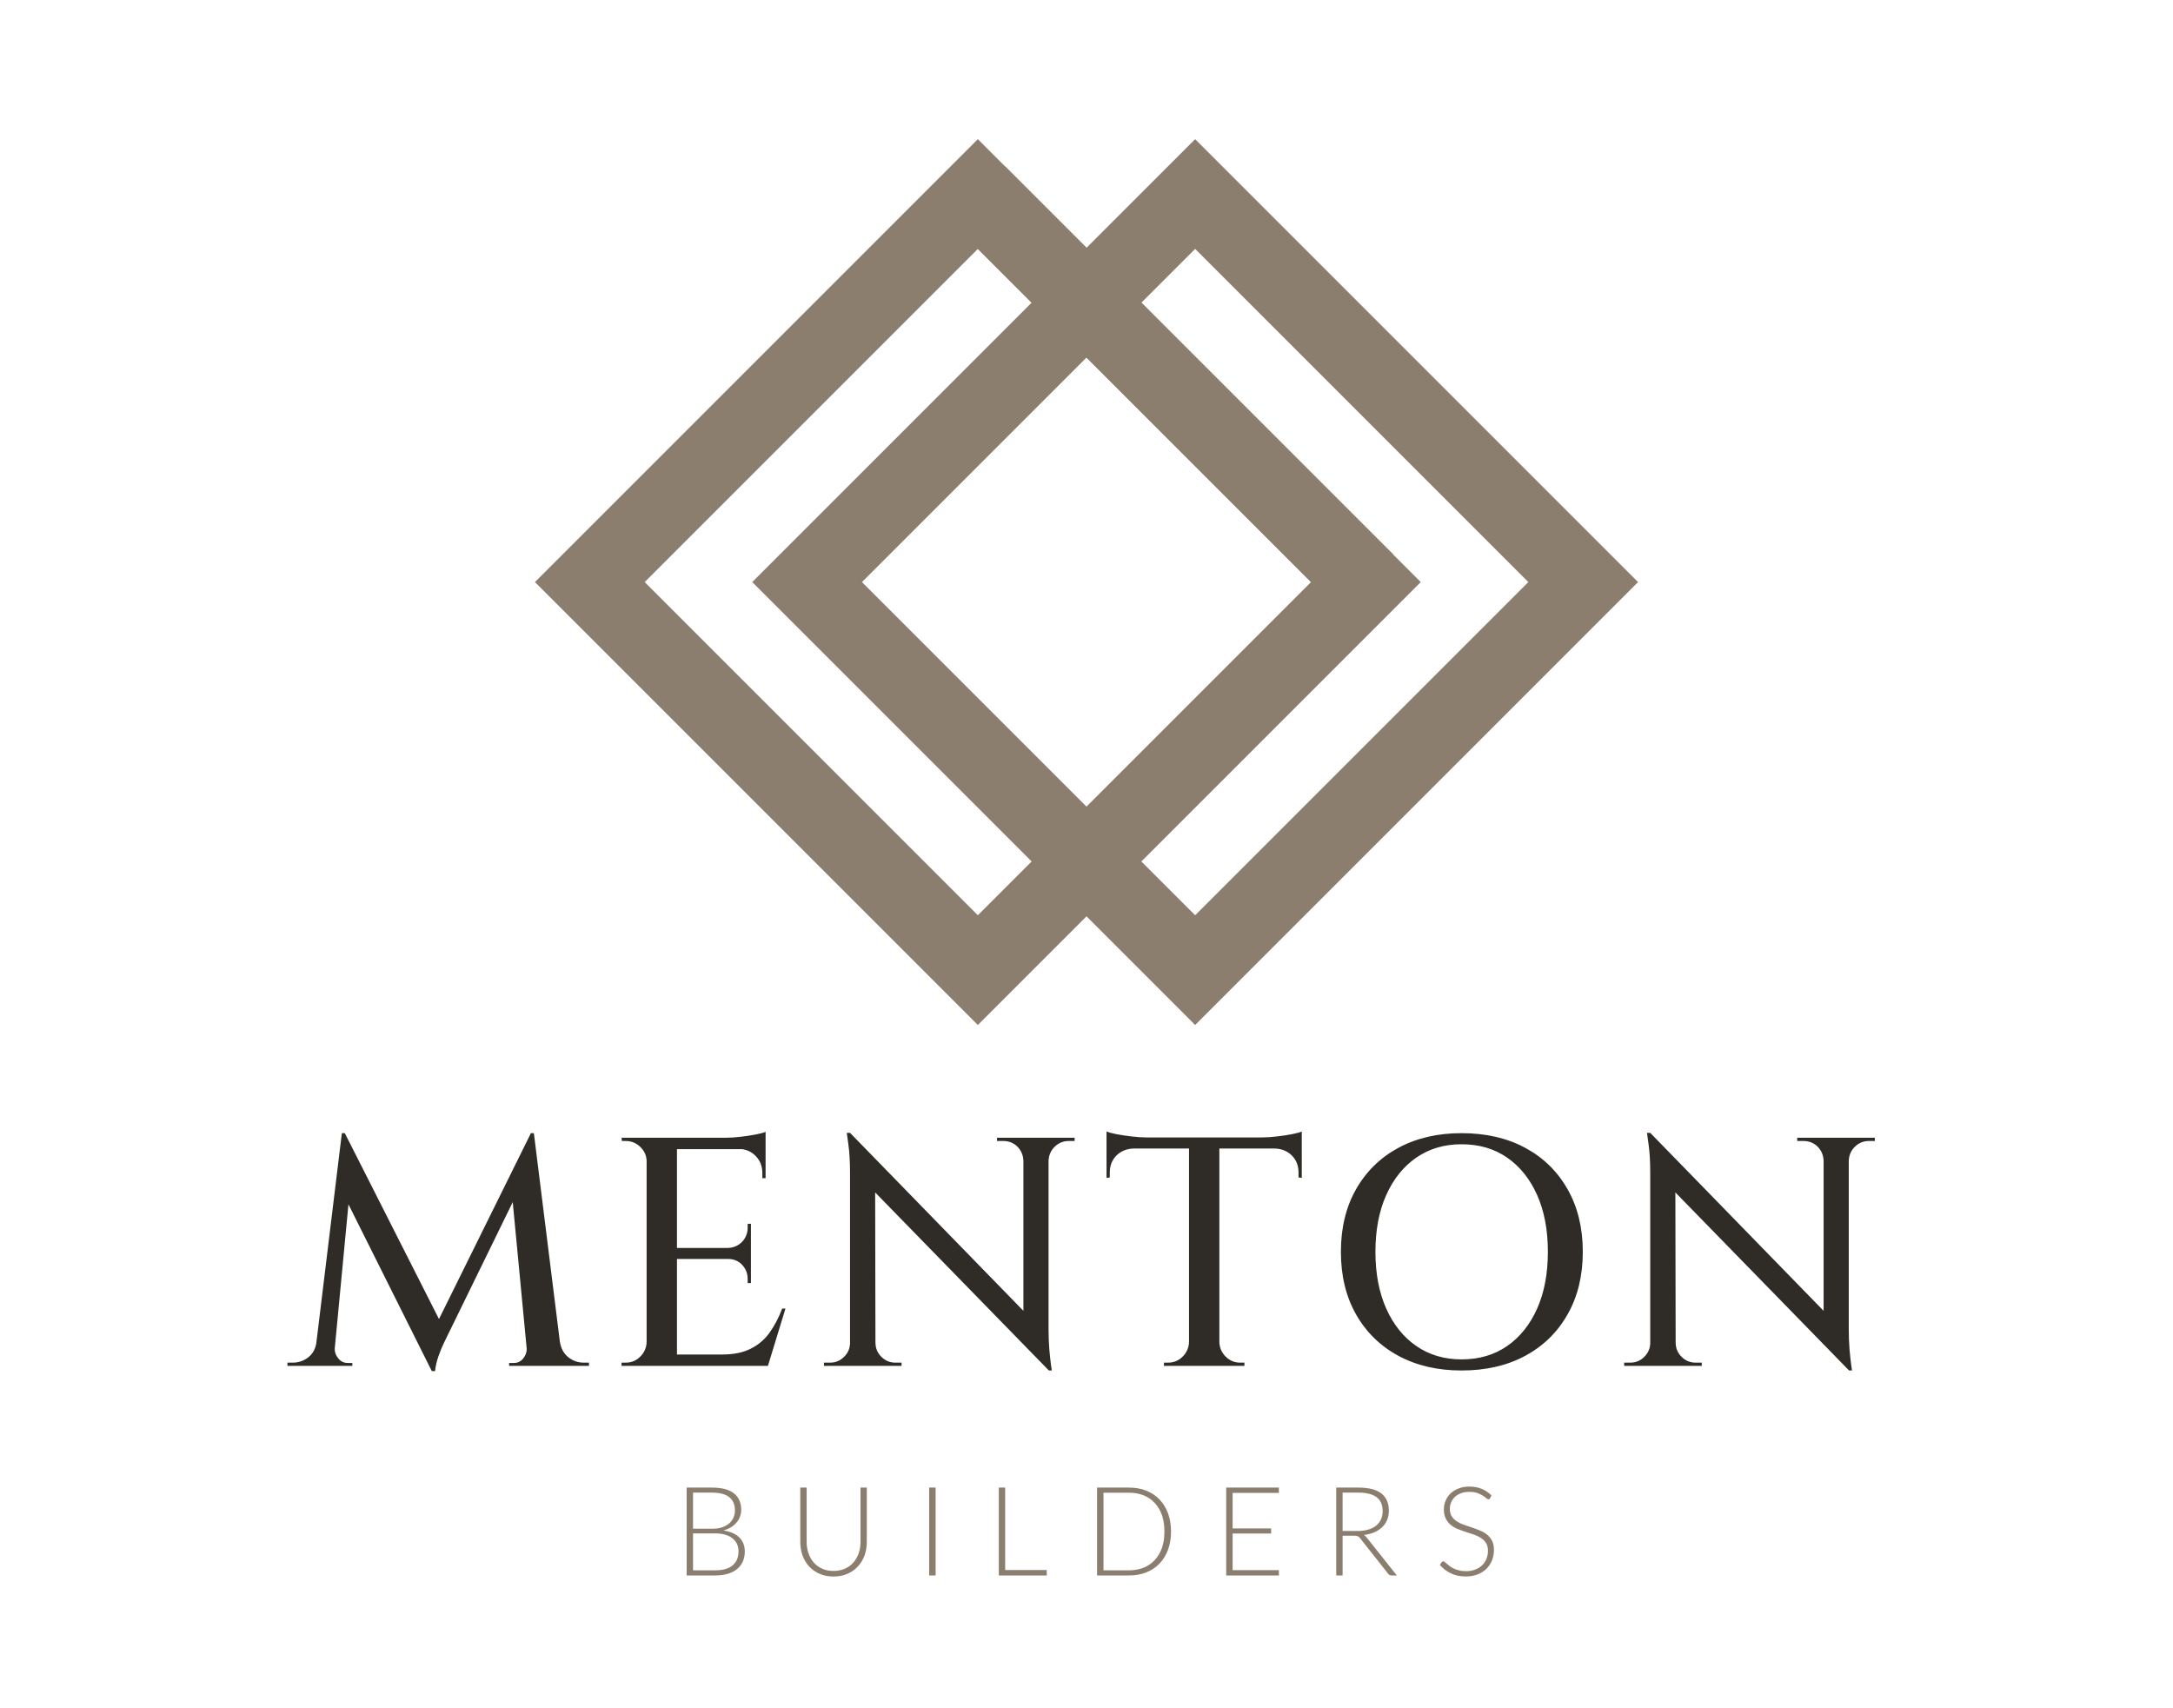
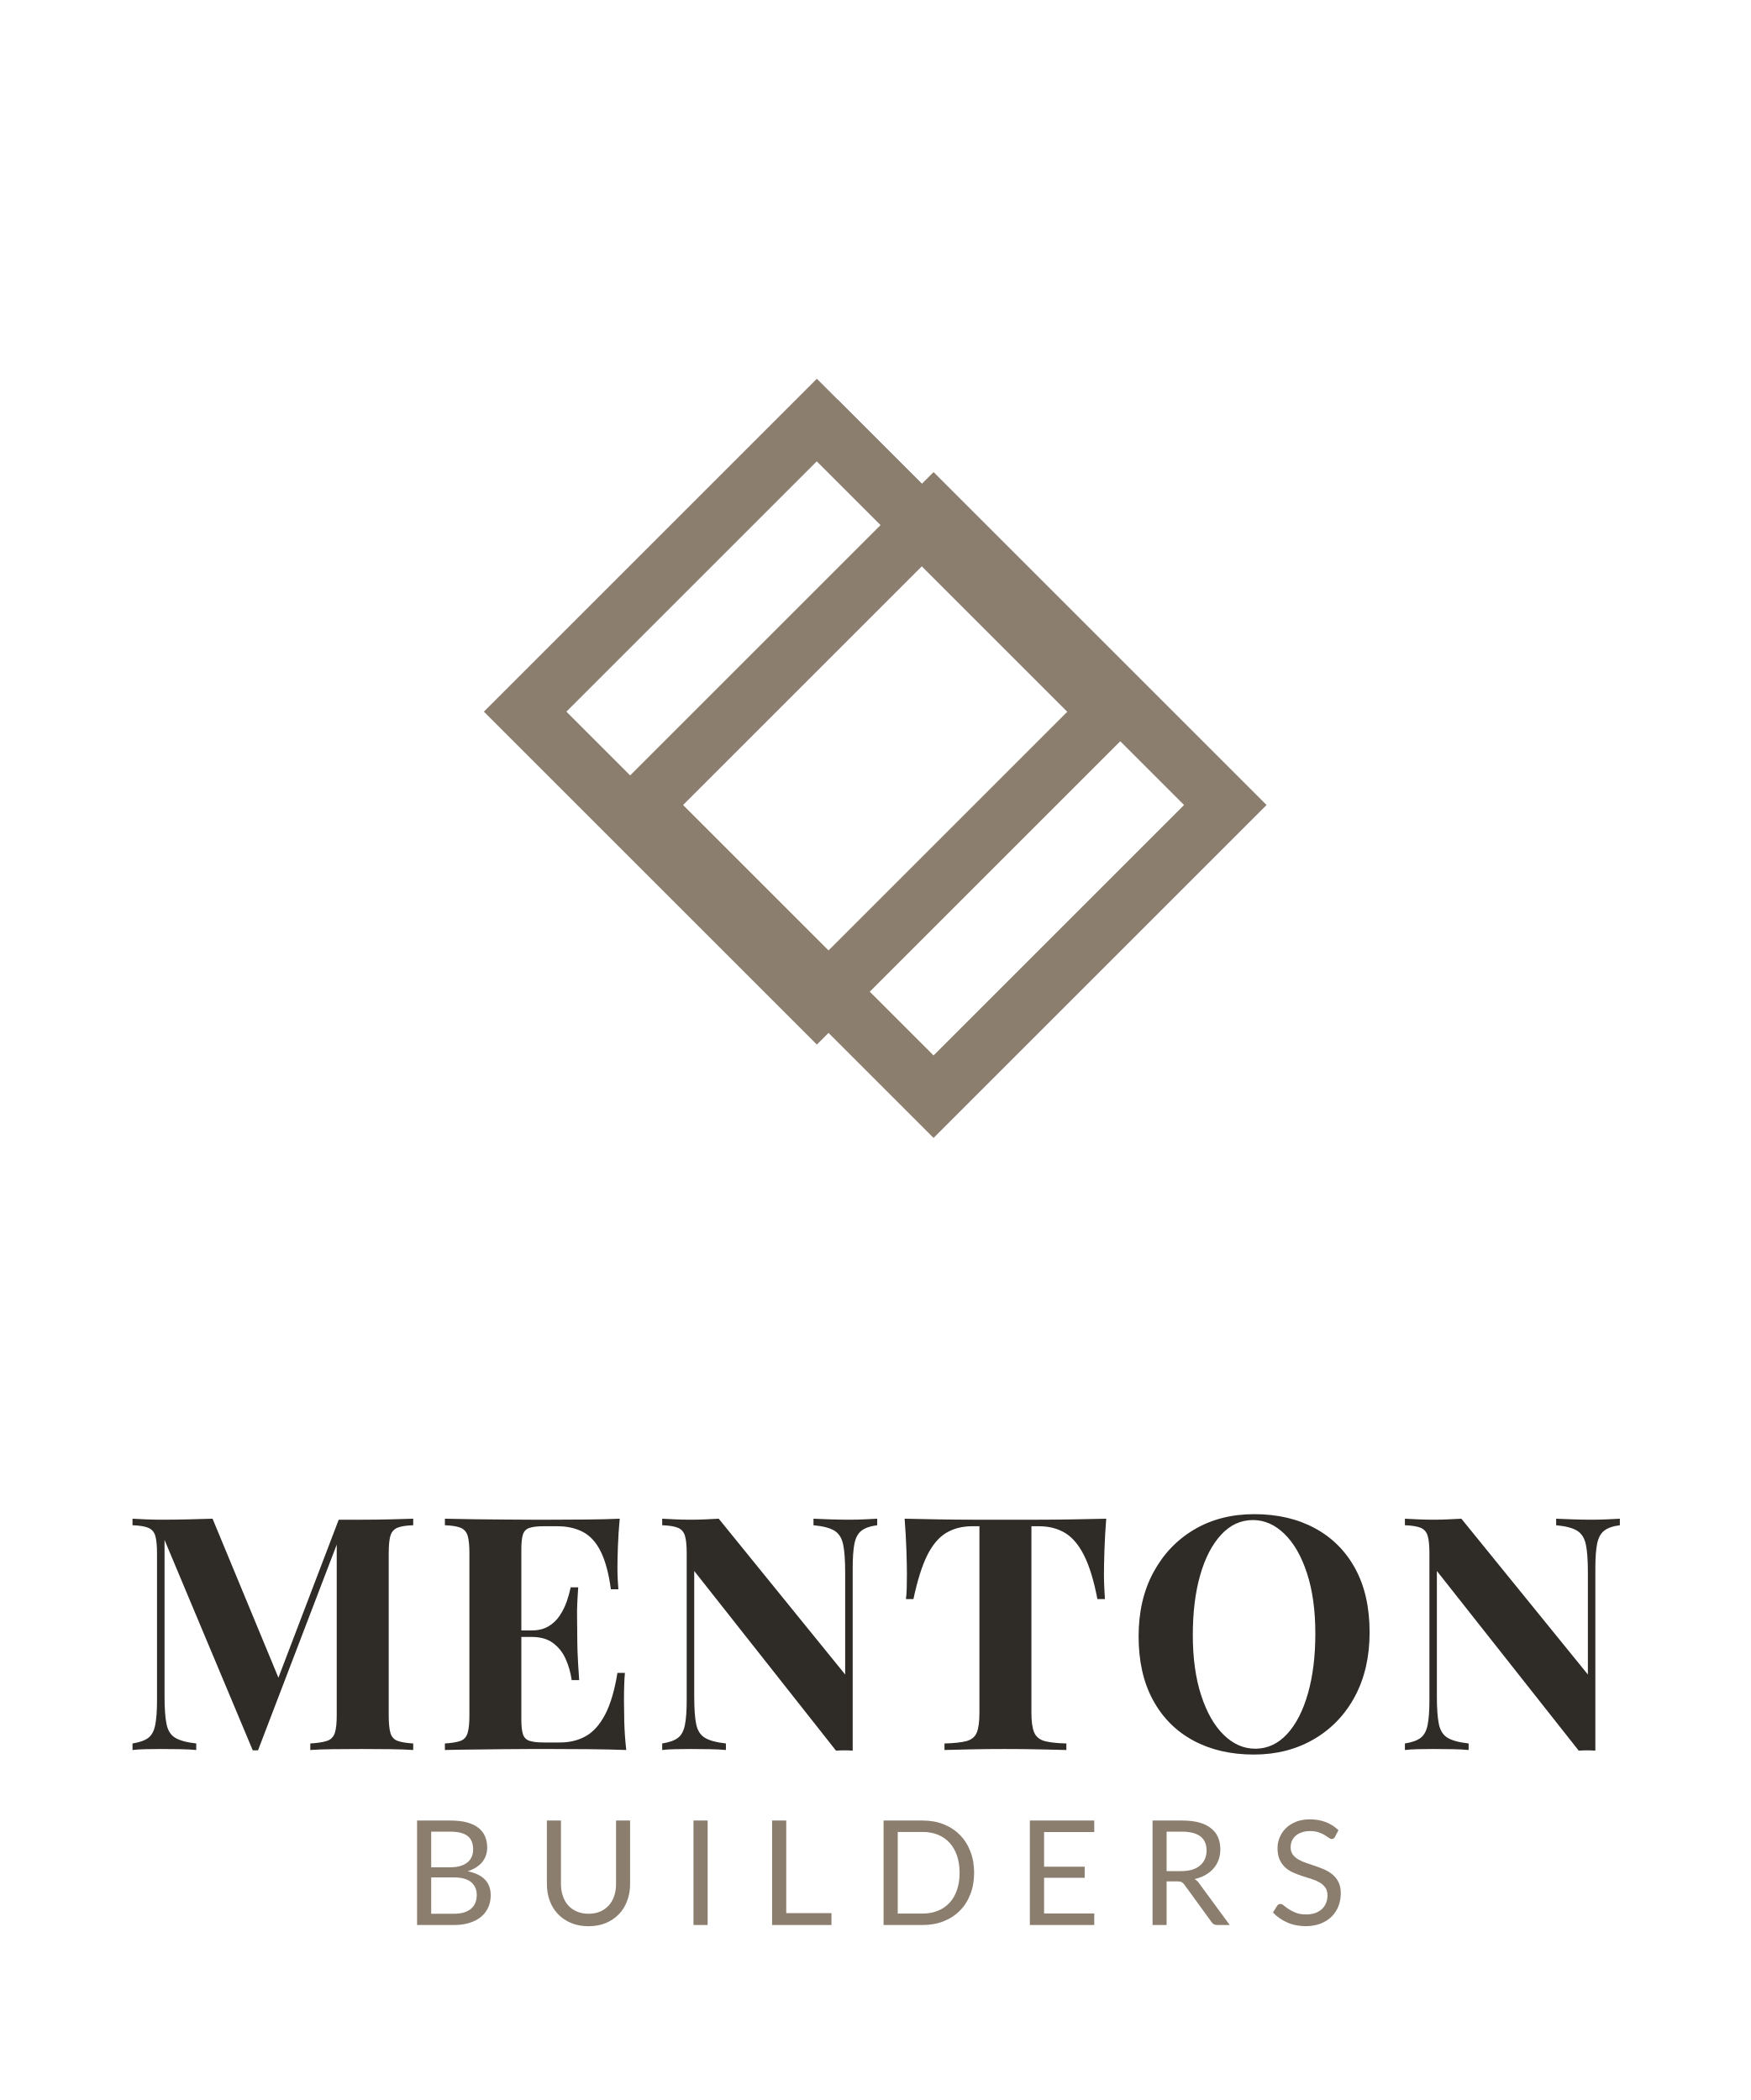
- <svg xmlns="http://www.w3.org/2000/svg" viewBox="0 0 280 220" width="280" height="220" role="img" aria-labelledby="title desc">
+ <svg xmlns="http://www.w3.org/2000/svg" viewBox="0 0 300 360" width="300" height="360" role="img" aria-labelledby="title desc">
  <g fill="none" stroke="#8C7E6E" stroke-width="10" stroke-linejoin="miter" stroke-miterlimit="10">
-     <polygon points="126,25 176,75 126,125 76,75" />
-     <polygon points="154,25 204,75 154,125 104,75" />
-     <line x1="126" y1="25" x2="176" y2="75" />
+     <polygon points="140,72 190,122 140,172 90,122" />
+     <polygon points="160,88 210,138 160,188 110,138" />
+     <line x1="140" y1="72" x2="190" y2="122" />
  </g>
-   <path fill="#2F2C28" d="M54.72 173.69L68.41 146.01L68.75 149.41L57.58 172.26Q57.58 172.26 57.22 173.00Q56.86 173.73 56.50 174.74Q56.15 175.75 56.06 176.67L56.06 176.67L55.64 176.67L54.72 173.69ZM40.78 172.93L41.70 172.93L41.70 176L37.04 176L37.04 175.58Q37.08 175.58 37.39 175.58Q37.71 175.58 37.71 175.58L37.71 175.58Q38.84 175.58 39.73 174.89Q40.61 174.19 40.78 172.93L40.78 172.93ZM42.83 173.61L43.13 173.61Q43.13 173.65 43.13 173.69Q43.13 173.73 43.13 173.82L43.13 173.82Q43.13 174.49 43.61 175.06Q44.09 175.62 44.77 175.62L44.77 175.62L45.40 175.62L45.40 176L42.83 176L42.83 173.61ZM40.40 176L44.05 146.01L44.43 146.01L45.48 149.08L42.92 176L40.40 176ZM43.55 152.48L44.43 146.01L57.07 170.96L55.64 176.67L43.55 152.48ZM68.41 146.01L68.79 146.01L72.53 176L68.08 176L65.85 152.61L68.41 146.01ZM71.27 176L71.27 172.93L72.15 172.93Q72.36 174.19 73.24 174.89Q74.12 175.58 75.22 175.58L75.22 175.58Q75.22 175.58 75.55 175.58Q75.89 175.58 75.89 175.58L75.89 175.58L75.89 176L71.27 176ZM67.87 173.61L67.87 173.61L68.16 173.61L68.16 176L65.60 176L65.60 175.62L66.23 175.62Q66.94 175.62 67.40 175.06Q67.87 174.49 67.87 173.82L67.87 173.82Q67.87 173.73 67.87 173.69Q67.87 173.65 67.87 173.61Z M83.32 146.60L87.23 146.60L87.23 176L83.32 176L83.32 146.60ZM87.10 174.53L98.48 174.53L98.82 176L87.10 176L87.10 174.53ZM87.10 160.80L96.76 160.80L96.76 162.22L87.10 162.22L87.10 160.80ZM87.10 146.60L98.65 146.60L98.65 148.07L87.10 148.07L87.10 146.60ZM100.79 168.61L101.21 168.61L98.95 176L91.55 176L93.07 174.53Q95.25 174.53 96.72 173.79Q98.19 173.06 99.16 171.72Q100.12 170.37 100.79 168.61L100.79 168.61ZM93.82 162.14L96.76 162.14L96.76 165.33L96.34 165.33L96.34 164.79Q96.34 163.74 95.63 162.98Q94.91 162.22 93.82 162.22L93.82 162.22L93.82 162.14ZM96.34 157.69L96.76 157.69L96.76 160.88L93.82 160.88L93.82 160.80Q94.91 160.75 95.63 160.00Q96.34 159.24 96.34 158.19L96.34 158.19L96.34 157.69ZM95.17 147.94L98.65 147.94L98.65 151.81L98.23 151.81L98.23 151.14Q98.23 149.83 97.37 148.95Q96.51 148.07 95.17 148.03L95.17 148.03L95.17 147.94ZM98.65 145.84L98.65 145.84L98.65 147.06L93.53 146.60Q94.45 146.60 95.48 146.47Q96.51 146.35 97.39 146.18Q98.27 146.01 98.65 145.84ZM83.32 172.93L83.45 172.93L83.45 176L80.09 176L80.09 175.58Q80.09 175.58 80.36 175.58Q80.63 175.58 80.63 175.58L80.63 175.58Q81.73 175.58 82.50 174.80Q83.28 174.03 83.32 172.93L83.32 172.93ZM83.45 146.60L83.45 149.67L83.32 149.67Q83.32 148.57 82.52 147.80Q81.73 147.02 80.63 147.02L80.63 147.02Q80.63 147.02 80.38 147.02Q80.13 147.02 80.13 147.02L80.13 147.02L80.09 146.60L83.45 146.60Z M109.95 150.76L109.53 145.97L134.73 171.84L135.15 176.59L109.95 150.76ZM109.53 173.02L109.66 173.02L109.66 176L106.17 176L106.17 175.58Q106.17 175.58 106.55 175.58Q106.93 175.58 106.97 175.58L106.97 175.58Q108.02 175.58 108.77 174.82Q109.53 174.07 109.53 173.02L109.53 173.02ZM112.68 173.02L112.81 173.02Q112.81 174.07 113.56 174.82Q114.32 175.58 115.37 175.58L115.37 175.58Q115.41 175.58 115.79 175.58Q116.17 175.58 116.17 175.58L116.17 175.58L116.17 176L112.68 176L112.68 173.02ZM109.11 145.97L109.53 145.97L112.76 149.67L112.81 176L109.53 176L109.53 151.22Q109.53 148.99 109.32 147.48Q109.11 145.97 109.11 145.97L109.11 145.97ZM131.87 146.60L135.11 146.60L135.11 171.21Q135.11 172.64 135.21 173.88Q135.32 175.12 135.42 175.85Q135.53 176.59 135.53 176.59L135.53 176.59L135.15 176.59L131.87 172.85L131.87 146.60ZM134.98 146.60L138.47 146.60L138.47 147.02Q138.47 147.02 138.09 147.02Q137.71 147.02 137.71 147.02L137.71 147.02Q136.66 147.02 135.91 147.75Q135.15 148.49 135.11 149.58L135.11 149.58L134.98 149.58L134.98 146.60ZM128.47 147.02L128.47 146.60L131.96 146.60L131.96 149.58L131.87 149.58Q131.83 148.49 131.10 147.75Q130.36 147.02 129.27 147.02L129.27 147.02Q129.27 147.02 128.89 147.02Q128.51 147.02 128.47 147.02L128.47 147.02Z M153.21 146.73L157.12 146.73L157.12 176L153.21 176L153.21 146.73ZM142.58 146.56L167.74 146.56L167.74 147.99L142.58 147.99L142.58 146.56ZM164.26 147.86L167.74 147.86L167.74 151.77L167.32 151.72L167.32 151.09Q167.32 149.75 166.46 148.89Q165.60 148.03 164.26 147.99L164.26 147.99L164.26 147.86ZM167.74 145.80L167.74 145.80L167.74 147.02L162.62 146.56Q163.54 146.56 164.57 146.43Q165.60 146.31 166.48 146.14Q167.36 145.97 167.74 145.80ZM153.21 172.93L153.34 172.93L153.34 176L149.98 176L149.98 175.58Q149.98 175.58 150.25 175.58Q150.52 175.58 150.52 175.58L150.52 175.58Q151.61 175.58 152.39 174.80Q153.17 174.03 153.21 172.93L153.21 172.93ZM156.99 176L156.99 172.93L157.12 172.93Q157.16 174.03 157.93 174.80Q158.71 175.58 159.80 175.58L159.80 175.58Q159.80 175.58 160.08 175.58Q160.35 175.58 160.35 175.58L160.35 175.58L160.35 176L156.99 176ZM142.58 147.86L146.07 147.86L146.07 147.99Q144.73 148.03 143.86 148.89Q143.00 149.75 143.00 151.09L143.00 151.09L143.00 151.72L142.58 151.77L142.58 147.86ZM142.58 147.02L142.58 145.80Q143.00 145.97 143.86 146.14Q144.73 146.31 145.78 146.43Q146.83 146.56 147.71 146.56L147.71 146.56L142.58 147.02Z M188.32 146.01L188.32 146.01Q193.03 146.01 196.53 147.90Q200.04 149.79 201.99 153.24Q203.95 156.68 203.95 161.30L203.95 161.30Q203.95 165.92 201.99 169.36Q200.04 172.81 196.53 174.70Q193.03 176.59 188.32 176.59L188.32 176.59Q183.70 176.59 180.19 174.70Q176.69 172.81 174.73 169.36Q172.78 165.92 172.78 161.30L172.78 161.30Q172.78 156.68 174.73 153.24Q176.69 149.79 180.19 147.90Q183.70 146.01 188.32 146.01ZM188.32 175.16L188.32 175.16Q191.72 175.16 194.20 173.44Q196.68 171.72 198.07 168.61Q199.45 165.50 199.45 161.30L199.45 161.30Q199.45 157.10 198.07 153.99Q196.68 150.88 194.20 149.16Q191.72 147.44 188.32 147.44L188.32 147.44Q185.00 147.44 182.50 149.16Q180.01 150.88 178.62 153.99Q177.23 157.10 177.23 161.30L177.23 161.30Q177.23 165.50 178.62 168.61Q180.01 171.72 182.50 173.44Q185.00 175.16 188.32 175.16Z M213.06 150.76L212.64 145.97L237.84 171.84L238.26 176.59L213.06 150.76ZM212.64 173.02L212.77 173.02L212.77 176L209.28 176L209.28 175.58Q209.28 175.58 209.66 175.58Q210.04 175.58 210.08 175.58L210.08 175.58Q211.13 175.58 211.88 174.82Q212.64 174.07 212.64 173.02L212.64 173.02ZM215.79 173.02L215.92 173.02Q215.92 174.07 216.67 174.82Q217.43 175.58 218.48 175.58L218.48 175.58Q218.52 175.58 218.90 175.58Q219.28 175.58 219.28 175.58L219.28 175.58L219.28 176L215.79 176L215.79 173.02ZM212.22 145.97L212.64 145.97L215.87 149.67L215.92 176L212.64 176L212.64 151.22Q212.64 148.99 212.43 147.48Q212.22 145.97 212.22 145.97L212.22 145.97ZM234.98 146.60L238.22 146.60L238.22 171.21Q238.22 172.64 238.32 173.88Q238.43 175.12 238.53 175.85Q238.64 176.59 238.64 176.59L238.64 176.59L238.26 176.59L234.98 172.85L234.98 146.60ZM238.09 146.60L241.58 146.60L241.58 147.02Q241.58 147.02 241.20 147.02Q240.82 147.02 240.82 147.02L240.82 147.02Q239.77 147.02 239.02 147.75Q238.26 148.49 238.22 149.58L238.22 149.58L238.09 149.58L238.09 146.60ZM231.58 147.02L231.58 146.60L235.07 146.60L235.07 149.58L234.98 149.58Q234.94 148.49 234.21 147.75Q233.47 147.02 232.38 147.02L232.38 147.02Q232.38 147.02 232.00 147.02Q231.62 147.02 231.58 147.02L231.58 147.02Z" />
-   <path fill="#8C7E6E" d="M92.16 203L88.48 203L88.48 191.68L91.74 191.68Q92.71 191.68 93.42 191.87Q94.12 192.06 94.59 192.44Q95.05 192.81 95.28 193.34Q95.51 193.88 95.51 194.56L95.51 194.56Q95.51 195.01 95.35 195.42Q95.20 195.84 94.90 196.19Q94.60 196.54 94.18 196.80Q93.75 197.06 93.20 197.20L93.20 197.20Q94.53 197.40 95.25 198.09Q95.97 198.78 95.97 199.90L95.97 199.90Q95.97 200.62 95.72 201.20Q95.46 201.78 94.97 202.18Q94.48 202.58 93.77 202.79Q93.06 203 92.16 203L92.16 203ZM92.15 197.58L89.30 197.58L89.30 202.34L92.14 202.34Q93.64 202.34 94.40 201.70Q95.16 201.06 95.16 199.89L95.16 199.89Q95.16 199.35 94.95 198.92Q94.75 198.50 94.36 198.20Q93.98 197.90 93.42 197.74Q92.86 197.58 92.15 197.58L92.15 197.58ZM89.30 192.33L89.30 196.98L91.76 196.98Q92.54 196.98 93.10 196.78Q93.65 196.58 94.01 196.25Q94.36 195.92 94.53 195.50Q94.70 195.09 94.70 194.65L94.70 194.65Q94.70 193.50 93.98 192.92Q93.25 192.33 91.74 192.33L91.74 192.33L89.30 192.33Z M107.40 202.42L107.40 202.42Q108.22 202.42 108.86 202.13Q109.51 201.85 109.96 201.34Q110.40 200.84 110.64 200.16Q110.88 199.47 110.88 198.68L110.88 198.68L110.88 191.68L111.69 191.68L111.69 198.68Q111.69 199.62 111.40 200.43Q111.10 201.24 110.54 201.84Q109.99 202.45 109.19 202.79Q108.40 203.14 107.40 203.14L107.40 203.14Q106.41 203.14 105.62 202.79Q104.82 202.45 104.26 201.84Q103.71 201.24 103.41 200.43Q103.12 199.62 103.12 198.68L103.12 198.68L103.12 191.68L103.94 191.68L103.94 198.67Q103.94 199.46 104.18 200.15Q104.41 200.83 104.86 201.34Q105.30 201.84 105.94 202.13Q106.59 202.42 107.40 202.42Z M120.56 191.68L120.56 203L119.73 203L119.73 191.68L120.56 191.68Z M129.52 191.68L129.52 202.30L134.88 202.30L134.88 203L128.70 203L128.70 191.68L129.52 191.68Z M150.89 197.34L150.89 197.34Q150.89 198.65 150.50 199.70Q150.11 200.74 149.40 201.48Q148.68 202.22 147.69 202.61Q146.70 203 145.49 203L145.49 203L141.36 203L141.36 191.68L145.49 191.68Q146.70 191.68 147.69 192.07Q148.68 192.46 149.40 193.20Q150.11 193.94 150.50 194.98Q150.89 196.03 150.89 197.34ZM150.04 197.34L150.04 197.34Q150.04 196.15 149.72 195.22Q149.39 194.30 148.79 193.66Q148.20 193.02 147.36 192.68Q146.52 192.34 145.49 192.34L145.49 192.34L142.19 192.34L142.19 202.34L145.49 202.34Q146.52 202.34 147.36 202Q148.20 201.66 148.79 201.02Q149.39 200.38 149.72 199.46Q150.04 198.53 150.04 197.34Z M158.00 191.68L164.79 191.68L164.79 192.36L158.83 192.36L158.83 196.94L163.79 196.94L163.79 197.60L158.83 197.60L158.83 202.32L164.79 202.32L164.79 203L158.00 203L158.00 191.68Z M174.48 197.88L173.00 197.88L173.00 203L172.18 203L172.18 191.68L175.07 191.68Q177.03 191.68 178.00 192.44Q178.96 193.19 178.96 194.66L178.96 194.66Q178.96 195.30 178.74 195.84Q178.52 196.38 178.10 196.78Q177.68 197.18 177.08 197.44Q176.49 197.70 175.75 197.78L175.75 197.78Q175.94 197.90 176.09 198.10L176.09 198.10L179.99 203L179.28 203Q179.15 203 179.06 202.95Q178.96 202.90 178.88 202.79L178.88 202.79L175.25 198.20Q175.12 198.02 174.96 197.95Q174.80 197.88 174.48 197.88L174.48 197.88ZM173.00 192.33L173.00 197.27L174.96 197.27Q175.72 197.27 176.31 197.09Q176.91 196.91 177.32 196.58Q177.73 196.24 177.95 195.77Q178.16 195.30 178.16 194.70L178.16 194.70Q178.16 193.50 177.37 192.91Q176.58 192.33 175.07 192.33L175.07 192.33L173.00 192.33Z M192.18 192.69L191.99 193.06Q191.92 193.19 191.78 193.19L191.78 193.19Q191.68 193.19 191.51 193.04Q191.35 192.90 191.07 192.72Q190.79 192.54 190.37 192.38Q189.95 192.23 189.33 192.23L189.33 192.23Q188.72 192.23 188.25 192.41Q187.78 192.58 187.46 192.89Q187.15 193.19 186.98 193.59Q186.82 193.99 186.82 194.43L186.82 194.43Q186.82 195.01 187.06 195.38Q187.31 195.76 187.71 196.02Q188.11 196.29 188.62 196.47Q189.12 196.65 189.66 196.82Q190.20 197 190.70 197.21Q191.21 197.42 191.61 197.74Q192.01 198.06 192.26 198.53Q192.50 199 192.50 199.70L192.50 199.70Q192.50 200.41 192.26 201.04Q192.01 201.66 191.55 202.13Q191.08 202.59 190.41 202.86Q189.74 203.13 188.88 203.13L188.88 203.13Q187.76 203.13 186.95 202.73Q186.14 202.34 185.53 201.65L185.53 201.65L185.76 201.30Q185.85 201.18 185.98 201.18L185.98 201.18Q186.05 201.18 186.16 201.27Q186.28 201.37 186.44 201.51Q186.60 201.65 186.82 201.81Q187.04 201.98 187.34 202.12Q187.64 202.26 188.02 202.35Q188.40 202.45 188.89 202.45L188.89 202.45Q189.56 202.45 190.09 202.24Q190.62 202.04 190.98 201.69Q191.35 201.34 191.54 200.85Q191.73 200.37 191.73 199.82L191.73 199.82Q191.73 199.22 191.49 198.83Q191.24 198.44 190.84 198.18Q190.44 197.92 189.94 197.74Q189.43 197.57 188.89 197.40Q188.36 197.23 187.85 197.02Q187.34 196.82 186.94 196.49Q186.54 196.17 186.30 195.68Q186.05 195.20 186.05 194.47L186.05 194.47Q186.05 193.90 186.27 193.38Q186.48 192.85 186.90 192.44Q187.32 192.04 187.93 191.80Q188.54 191.55 189.32 191.55L189.32 191.55Q190.20 191.55 190.90 191.83Q191.60 192.11 192.18 192.69L192.18 192.69Z" />
+   <path fill="#2F2C28" d="M70.82 260.35L70.82 260.35L70.82 261.47Q69.02 261.53 68.13 261.89Q67.23 262.26 66.92 263.24Q66.62 264.22 66.62 266.29L66.62 266.29L66.62 294.06Q66.62 296.08 66.92 297.09Q67.23 298.10 68.13 298.43Q69.02 298.77 70.82 298.88L70.82 298.88L70.82 300Q69.25 299.89 66.87 299.86Q64.49 299.83 62.02 299.83L62.02 299.83Q59.34 299.83 56.98 299.86Q54.63 299.89 53.18 300L53.18 300L53.18 298.88Q55.08 298.77 56.06 298.43Q57.04 298.10 57.38 297.09Q57.71 296.08 57.71 294.06L57.71 294.06L57.71 263.77L58.10 263.77L44.22 300.06L43.32 300.06L28.20 263.99L28.20 290.82Q28.20 293.90 28.54 295.55Q28.87 297.20 30.02 297.90Q31.17 298.60 33.63 298.88L33.63 298.88L33.63 300Q32.57 299.89 30.83 299.86Q29.10 299.83 27.58 299.83L27.58 299.83Q26.30 299.83 24.95 299.86Q23.61 299.89 22.71 300L22.71 300L22.71 298.88Q24.50 298.60 25.40 297.93Q26.30 297.26 26.60 295.72Q26.91 294.18 26.91 291.49L26.91 291.49L26.91 266.29Q26.91 264.22 26.60 263.24Q26.30 262.26 25.37 261.89Q24.45 261.53 22.71 261.47L22.71 261.47L22.71 260.35Q23.61 260.41 24.95 260.46Q26.30 260.52 27.58 260.52L27.58 260.52Q29.99 260.52 32.32 260.46Q34.64 260.41 36.43 260.35L36.43 260.35L48.19 288.74L46.79 290.03L58.05 260.52Q59.00 260.52 60.01 260.52Q61.02 260.52 62.02 260.52L62.02 260.52Q64.49 260.52 66.87 260.46Q69.25 260.41 70.82 260.35Z M106.21 260.35L106.21 260.35Q105.98 262.82 105.90 265.11Q105.82 267.41 105.82 268.64L105.82 268.64Q105.82 269.76 105.87 270.77Q105.93 271.78 105.98 272.45L105.98 272.45L104.70 272.45Q104.14 268.36 102.96 265.98Q101.78 263.60 99.91 262.62Q98.03 261.64 95.51 261.64L95.51 261.64L93.22 261.64Q91.59 261.64 90.75 261.92Q89.91 262.20 89.63 263.04Q89.35 263.88 89.35 265.62L89.35 265.62L89.35 294.74Q89.35 296.47 89.63 297.31Q89.91 298.15 90.75 298.43Q91.59 298.71 93.22 298.71L93.22 298.71L95.96 298.71Q98.48 298.71 100.41 297.62Q102.34 296.53 103.72 293.90Q105.09 291.26 105.82 286.78L105.82 286.78L107.10 286.78Q106.94 288.58 106.94 291.49L106.94 291.49Q106.94 292.78 106.99 295.13Q107.05 297.48 107.33 300L107.33 300Q104.47 299.89 100.89 299.86Q97.30 299.83 94.50 299.83L94.50 299.83Q93.10 299.83 90.92 299.83Q88.74 299.83 86.22 299.86Q83.70 299.89 81.12 299.92Q78.54 299.94 76.25 300L76.25 300L76.25 298.88Q78.04 298.77 78.94 298.43Q79.83 298.10 80.14 297.09Q80.45 296.08 80.45 294.06L80.45 294.06L80.45 266.29Q80.45 264.22 80.14 263.24Q79.83 262.26 78.91 261.89Q77.98 261.53 76.25 261.47L76.25 261.47L76.25 260.35Q78.54 260.41 81.12 260.44Q83.70 260.46 86.22 260.49Q88.74 260.52 90.92 260.52Q93.10 260.52 94.50 260.52L94.50 260.52Q97.08 260.52 100.36 260.49Q103.63 260.46 106.21 260.35ZM87.67 279.50L97.47 279.50Q97.47 279.50 97.47 280.06Q97.47 280.62 97.47 280.62L97.47 280.62L87.67 280.62Q87.67 280.62 87.67 280.06Q87.67 279.50 87.67 279.50L87.67 279.50ZM97.81 272.11L99.10 272.11Q98.87 275.30 98.90 276.98Q98.93 278.66 98.93 280.06L98.93 280.06Q98.93 281.46 98.98 283.14Q99.04 284.82 99.26 288.02L99.26 288.02L97.98 288.02Q97.70 286.06 96.94 284.38Q96.18 282.70 94.78 281.66Q93.38 280.62 91.14 280.62L91.14 280.62L91.14 279.50Q92.82 279.50 94 278.80Q95.18 278.10 95.93 276.96Q96.69 275.81 97.14 274.52Q97.58 273.23 97.81 272.11L97.81 272.11Z M150.34 260.35L150.34 260.35L150.34 261.47Q148.54 261.70 147.65 262.40Q146.75 263.10 146.44 264.61Q146.14 266.12 146.14 268.86L146.14 268.86L146.14 300.11Q145.46 300.06 144.76 300.06Q144.06 300.06 143.28 300.11L143.28 300.11L118.98 269.31L118.98 290.82Q118.98 293.90 119.31 295.55Q119.65 297.20 120.80 297.90Q121.94 298.60 124.41 298.88L124.41 298.88L124.41 300Q123.34 299.89 121.61 299.86Q119.87 299.83 118.36 299.83L118.36 299.83Q117.07 299.83 115.73 299.86Q114.38 299.89 113.49 300L113.49 300L113.49 298.88Q115.28 298.60 116.18 297.93Q117.07 297.26 117.38 295.72Q117.69 294.18 117.69 291.49L117.69 291.49L117.69 266.29Q117.69 264.22 117.38 263.24Q117.07 262.26 116.15 261.89Q115.22 261.53 113.49 261.47L113.49 261.47L113.49 260.35Q114.38 260.41 115.73 260.46Q117.07 260.52 118.36 260.52L118.36 260.52Q119.70 260.52 120.94 260.46Q122.17 260.41 123.18 260.35L123.18 260.35L144.85 287.06L144.85 269.54Q144.85 266.46 144.51 264.80Q144.18 263.15 143.03 262.42Q141.88 261.70 139.42 261.47L139.42 261.47L139.42 260.35Q140.48 260.41 142.22 260.46Q143.95 260.52 145.46 260.52L145.46 260.52Q146.81 260.52 148.12 260.46Q149.44 260.41 150.34 260.35Z M189.59 260.35L189.59 260.35Q189.37 263.21 189.28 265.84Q189.20 268.47 189.20 269.87L189.20 269.87Q189.20 271.10 189.26 272.22Q189.31 273.34 189.37 274.13L189.37 274.13L188.08 274.13Q187.18 269.42 185.81 266.68Q184.44 263.94 182.54 262.79Q180.63 261.64 178.06 261.64L178.06 261.64L176.77 261.64L176.77 293.62Q176.77 295.86 177.24 296.98Q177.72 298.10 179.01 298.46Q180.30 298.82 182.76 298.88L182.76 298.88L182.76 300Q181.02 299.94 178.14 299.89Q175.26 299.83 172.12 299.83L172.12 299.83Q169.04 299.83 166.30 299.89Q163.55 299.94 161.87 300L161.87 300L161.87 298.88Q164.39 298.82 165.68 298.46Q166.97 298.10 167.42 296.98Q167.86 295.86 167.86 293.62L167.86 293.62L167.86 261.64L166.63 261.64Q164.06 261.64 162.15 262.79Q160.25 263.94 158.90 266.65Q157.56 269.37 156.55 274.13L156.55 274.13L155.26 274.13Q155.38 273.34 155.40 272.22Q155.43 271.10 155.43 269.87L155.43 269.87Q155.43 268.47 155.35 265.84Q155.26 263.21 155.04 260.35L155.04 260.35Q157.62 260.41 160.67 260.46Q163.72 260.52 166.80 260.52Q169.88 260.52 172.34 260.52L172.34 260.52Q174.86 260.52 177.92 260.52Q180.97 260.52 184.05 260.46Q187.13 260.41 189.59 260.35Z M214.96 259.57L214.96 259.57Q220.90 259.57 225.35 261.98Q229.80 264.38 232.26 268.89Q234.73 273.40 234.73 279.84L234.73 279.84Q234.73 286.11 232.21 290.82Q229.69 295.52 225.18 298.15Q220.67 300.78 214.90 300.78L214.90 300.78Q208.97 300.78 204.52 298.38Q200.06 295.97 197.60 291.43Q195.14 286.90 195.14 280.51L195.14 280.51Q195.14 274.24 197.68 269.54Q200.23 264.83 204.68 262.20Q209.14 259.57 214.96 259.57ZM214.74 260.58L214.74 260.58Q211.60 260.58 209.28 263.10Q206.95 265.62 205.69 270.04Q204.43 274.46 204.43 280.29L204.43 280.29Q204.43 286.22 205.86 290.62Q207.29 295.02 209.72 297.40Q212.16 299.78 215.13 299.78L215.13 299.78Q218.26 299.78 220.59 297.26Q222.91 294.74 224.17 290.28Q225.43 285.83 225.43 280.06L225.43 280.06Q225.43 274.07 224.00 269.70Q222.58 265.34 220.14 262.96Q217.70 260.58 214.74 260.58Z M277.62 260.35L277.62 260.35L277.62 261.47Q275.83 261.70 274.94 262.40Q274.04 263.10 273.73 264.61Q273.42 266.12 273.42 268.86L273.42 268.86L273.42 300.11Q272.75 300.06 272.05 300.06Q271.35 300.06 270.57 300.11L270.57 300.11L246.26 269.31L246.26 290.82Q246.26 293.90 246.60 295.55Q246.94 297.20 248.08 297.90Q249.23 298.60 251.70 298.88L251.70 298.88L251.70 300Q250.63 299.89 248.90 299.86Q247.16 299.83 245.65 299.83L245.65 299.83Q244.36 299.83 243.02 299.86Q241.67 299.89 240.78 300L240.78 300L240.78 298.88Q242.57 298.60 243.46 297.93Q244.36 297.26 244.67 295.72Q244.98 294.18 244.98 291.49L244.98 291.49L244.98 266.29Q244.98 264.22 244.67 263.24Q244.36 262.26 243.44 261.89Q242.51 261.53 240.78 261.47L240.78 261.47L240.78 260.35Q241.67 260.41 243.02 260.46Q244.36 260.52 245.65 260.52L245.65 260.52Q246.99 260.52 248.22 260.46Q249.46 260.41 250.46 260.35L250.46 260.35L272.14 287.06L272.14 269.54Q272.14 266.46 271.80 264.80Q271.46 263.15 270.32 262.42Q269.17 261.70 266.70 261.47L266.70 261.47L266.70 260.35Q267.77 260.41 269.50 260.46Q271.24 260.52 272.75 260.52L272.75 260.52Q274.10 260.52 275.41 260.46Q276.73 260.41 277.62 260.35Z" />
+   <path fill="#8C7E6E" d="M77.81 330L71.48 330L71.48 312.09L77.19 312.09Q78.84 312.09 80.03 312.41Q81.23 312.74 81.99 313.34Q82.76 313.94 83.13 314.81Q83.50 315.68 83.50 316.76L83.50 316.76Q83.50 317.43 83.29 318.04Q83.09 318.65 82.67 319.18Q82.25 319.70 81.62 320.11Q80.99 320.52 80.14 320.79L80.14 320.79Q82.10 321.18 83.10 322.20Q84.10 323.23 84.10 324.90L84.10 324.90Q84.10 326.04 83.68 326.98Q83.26 327.91 82.46 328.59Q81.65 329.26 80.48 329.63Q79.31 330 77.81 330L77.81 330ZM77.76 321.84L73.90 321.84L73.90 328.07L77.78 328.07Q78.81 328.07 79.56 327.84Q80.30 327.60 80.78 327.17Q81.26 326.74 81.49 326.14Q81.71 325.55 81.71 324.84L81.71 324.84Q81.71 323.45 80.73 322.64Q79.75 321.84 77.76 321.84L77.76 321.84ZM73.90 314L73.90 320.11L77.10 320.11Q78.13 320.11 78.88 319.89Q79.63 319.66 80.12 319.26Q80.61 318.86 80.85 318.29Q81.09 317.73 81.09 317.05L81.09 317.05Q81.09 315.48 80.14 314.74Q79.19 314 77.19 314L77.19 314L73.90 314Z M100.86 328.07L100.86 328.07Q101.98 328.07 102.85 327.70Q103.73 327.32 104.33 326.65Q104.94 325.98 105.26 325.04Q105.58 324.10 105.58 322.98L105.58 322.98L105.58 312.09L107.99 312.09L107.99 322.98Q107.99 324.52 107.49 325.85Q107.00 327.18 106.08 328.14Q105.16 329.11 103.84 329.66Q102.51 330.21 100.86 330.21L100.86 330.21Q99.21 330.21 97.89 329.66Q96.56 329.11 95.64 328.14Q94.71 327.18 94.22 325.85Q93.73 324.52 93.73 322.98L93.73 322.98L93.73 312.09L96.14 312.09L96.14 322.96Q96.14 324.09 96.46 325.02Q96.78 325.96 97.38 326.64Q97.99 327.31 98.87 327.69Q99.75 328.07 100.86 328.07Z M121.28 312.09L121.28 330L118.85 330L118.85 312.09L121.28 312.09Z M134.75 312.09L134.75 327.96L142.50 327.96L142.50 330L132.33 330L132.33 312.09L134.75 312.09Z M166.95 321.05L166.95 321.05Q166.95 323.06 166.31 324.71Q165.68 326.36 164.51 327.54Q163.35 328.71 161.72 329.36Q160.10 330 158.13 330L158.13 330L151.43 330L151.43 312.09L158.13 312.09Q160.10 312.09 161.72 312.73Q163.35 313.38 164.51 314.56Q165.68 315.74 166.31 317.39Q166.95 319.04 166.95 321.05ZM164.46 321.05L164.46 321.05Q164.46 319.40 164.01 318.10Q163.56 316.80 162.74 315.90Q161.91 315 160.74 314.52Q159.56 314.05 158.13 314.05L158.13 314.05L153.86 314.05L153.86 328.04L158.13 328.04Q159.56 328.04 160.74 327.56Q161.91 327.09 162.74 326.19Q163.56 325.30 164.01 324Q164.46 322.70 164.46 321.05Z M176.50 312.09L187.54 312.09L187.54 314.06L178.94 314.06L178.94 320.01L185.90 320.01L185.90 321.91L178.94 321.91L178.94 328.02L187.54 328.02L187.54 330L176.50 330L176.50 312.09Z M201.78 322.52L199.94 322.52L199.94 330L197.53 330L197.53 312.09L202.59 312.09Q204.29 312.09 205.53 312.43Q206.76 312.77 207.57 313.43Q208.38 314.07 208.76 314.99Q209.15 315.91 209.15 317.05L209.15 317.05Q209.15 318 208.85 318.82Q208.55 319.65 207.98 320.31Q207.41 320.96 206.59 321.43Q205.78 321.89 204.74 322.13L204.74 322.13Q205.19 322.39 205.54 322.89L205.54 322.89L210.76 330L208.61 330Q207.95 330 207.64 329.49L207.64 329.49L202.99 323.09Q202.78 322.79 202.53 322.66Q202.28 322.52 201.78 322.52L201.78 322.52ZM199.94 314L199.94 320.76L202.47 320.76Q203.54 320.76 204.34 320.51Q205.15 320.25 205.69 319.78Q206.24 319.31 206.51 318.66Q206.79 318.01 206.79 317.23L206.79 317.23Q206.79 315.63 205.73 314.81Q204.67 314 202.59 314L202.59 314L199.94 314Z M229.39 313.74L228.80 314.89Q228.69 315.07 228.56 315.17Q228.44 315.26 228.24 315.26L228.24 315.26Q228.02 315.26 227.74 315.05Q227.46 314.84 227.03 314.58Q226.60 314.32 225.99 314.11Q225.39 313.90 224.52 313.90L224.52 313.90Q223.71 313.90 223.09 314.12Q222.46 314.34 222.04 314.71Q221.63 315.09 221.41 315.59Q221.20 316.10 221.20 316.69L221.20 316.69Q221.20 317.44 221.57 317.93Q221.94 318.43 222.54 318.77Q223.15 319.13 223.92 319.38Q224.69 319.64 225.49 319.91Q226.30 320.19 227.07 320.53Q227.84 320.88 228.44 321.40Q229.05 321.93 229.42 322.69Q229.79 323.45 229.79 324.56L229.79 324.56Q229.79 325.74 229.39 326.77Q228.99 327.80 228.22 328.56Q227.45 329.32 226.33 329.76Q225.21 330.20 223.79 330.20L223.79 330.20Q222.05 330.20 220.62 329.57Q219.19 328.94 218.17 327.86L218.17 327.86L218.88 326.71Q218.97 326.57 219.12 326.48Q219.26 326.39 219.44 326.39L219.44 326.39Q219.70 326.39 220.04 326.67Q220.38 326.95 220.88 327.29Q221.39 327.63 222.11 327.91Q222.82 328.19 223.86 328.19L223.86 328.19Q224.72 328.19 225.40 327.95Q226.07 327.71 226.54 327.28Q227.01 326.85 227.26 326.25Q227.51 325.65 227.51 324.91L227.51 324.91Q227.51 324.10 227.14 323.58Q226.77 323.06 226.17 322.71Q225.57 322.36 224.81 322.12Q224.04 321.88 223.23 321.62Q222.42 321.36 221.66 321.02Q220.89 320.69 220.29 320.15Q219.69 319.61 219.32 318.81Q218.95 318 218.95 316.81L218.95 316.81Q218.95 315.86 219.32 314.98Q219.69 314.09 220.39 313.40Q221.09 312.71 222.12 312.30Q223.15 311.89 224.49 311.89L224.49 311.89Q225.99 311.89 227.22 312.36Q228.46 312.84 229.39 313.74L229.39 313.74Z" />
</svg>
